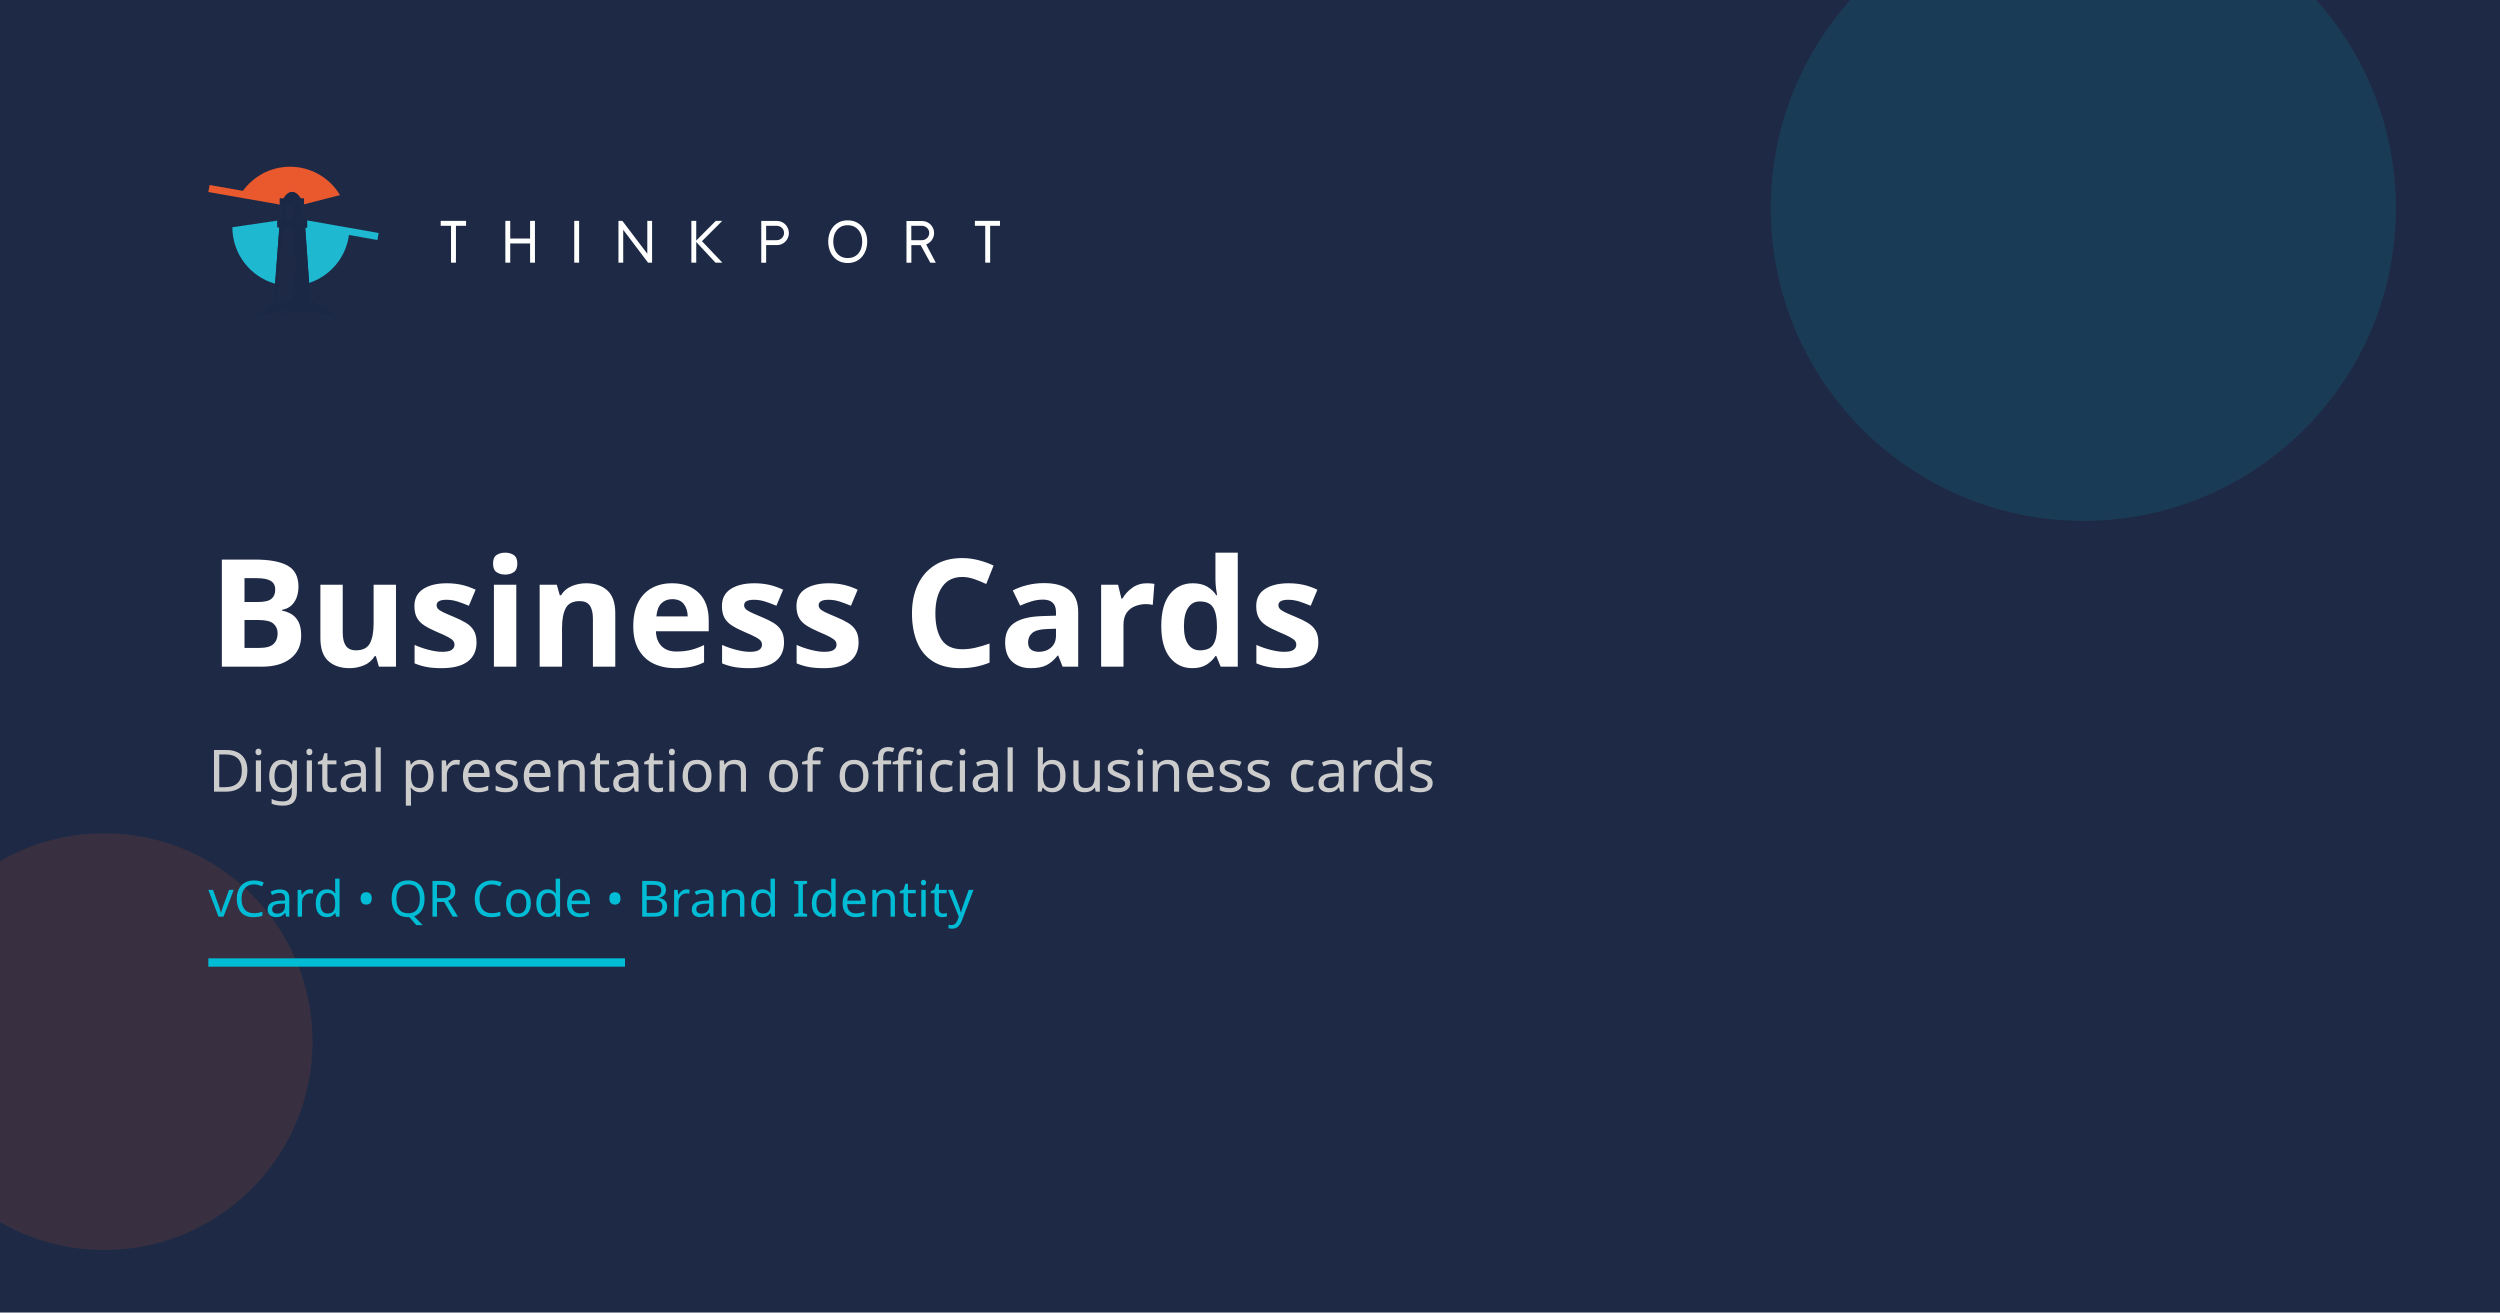
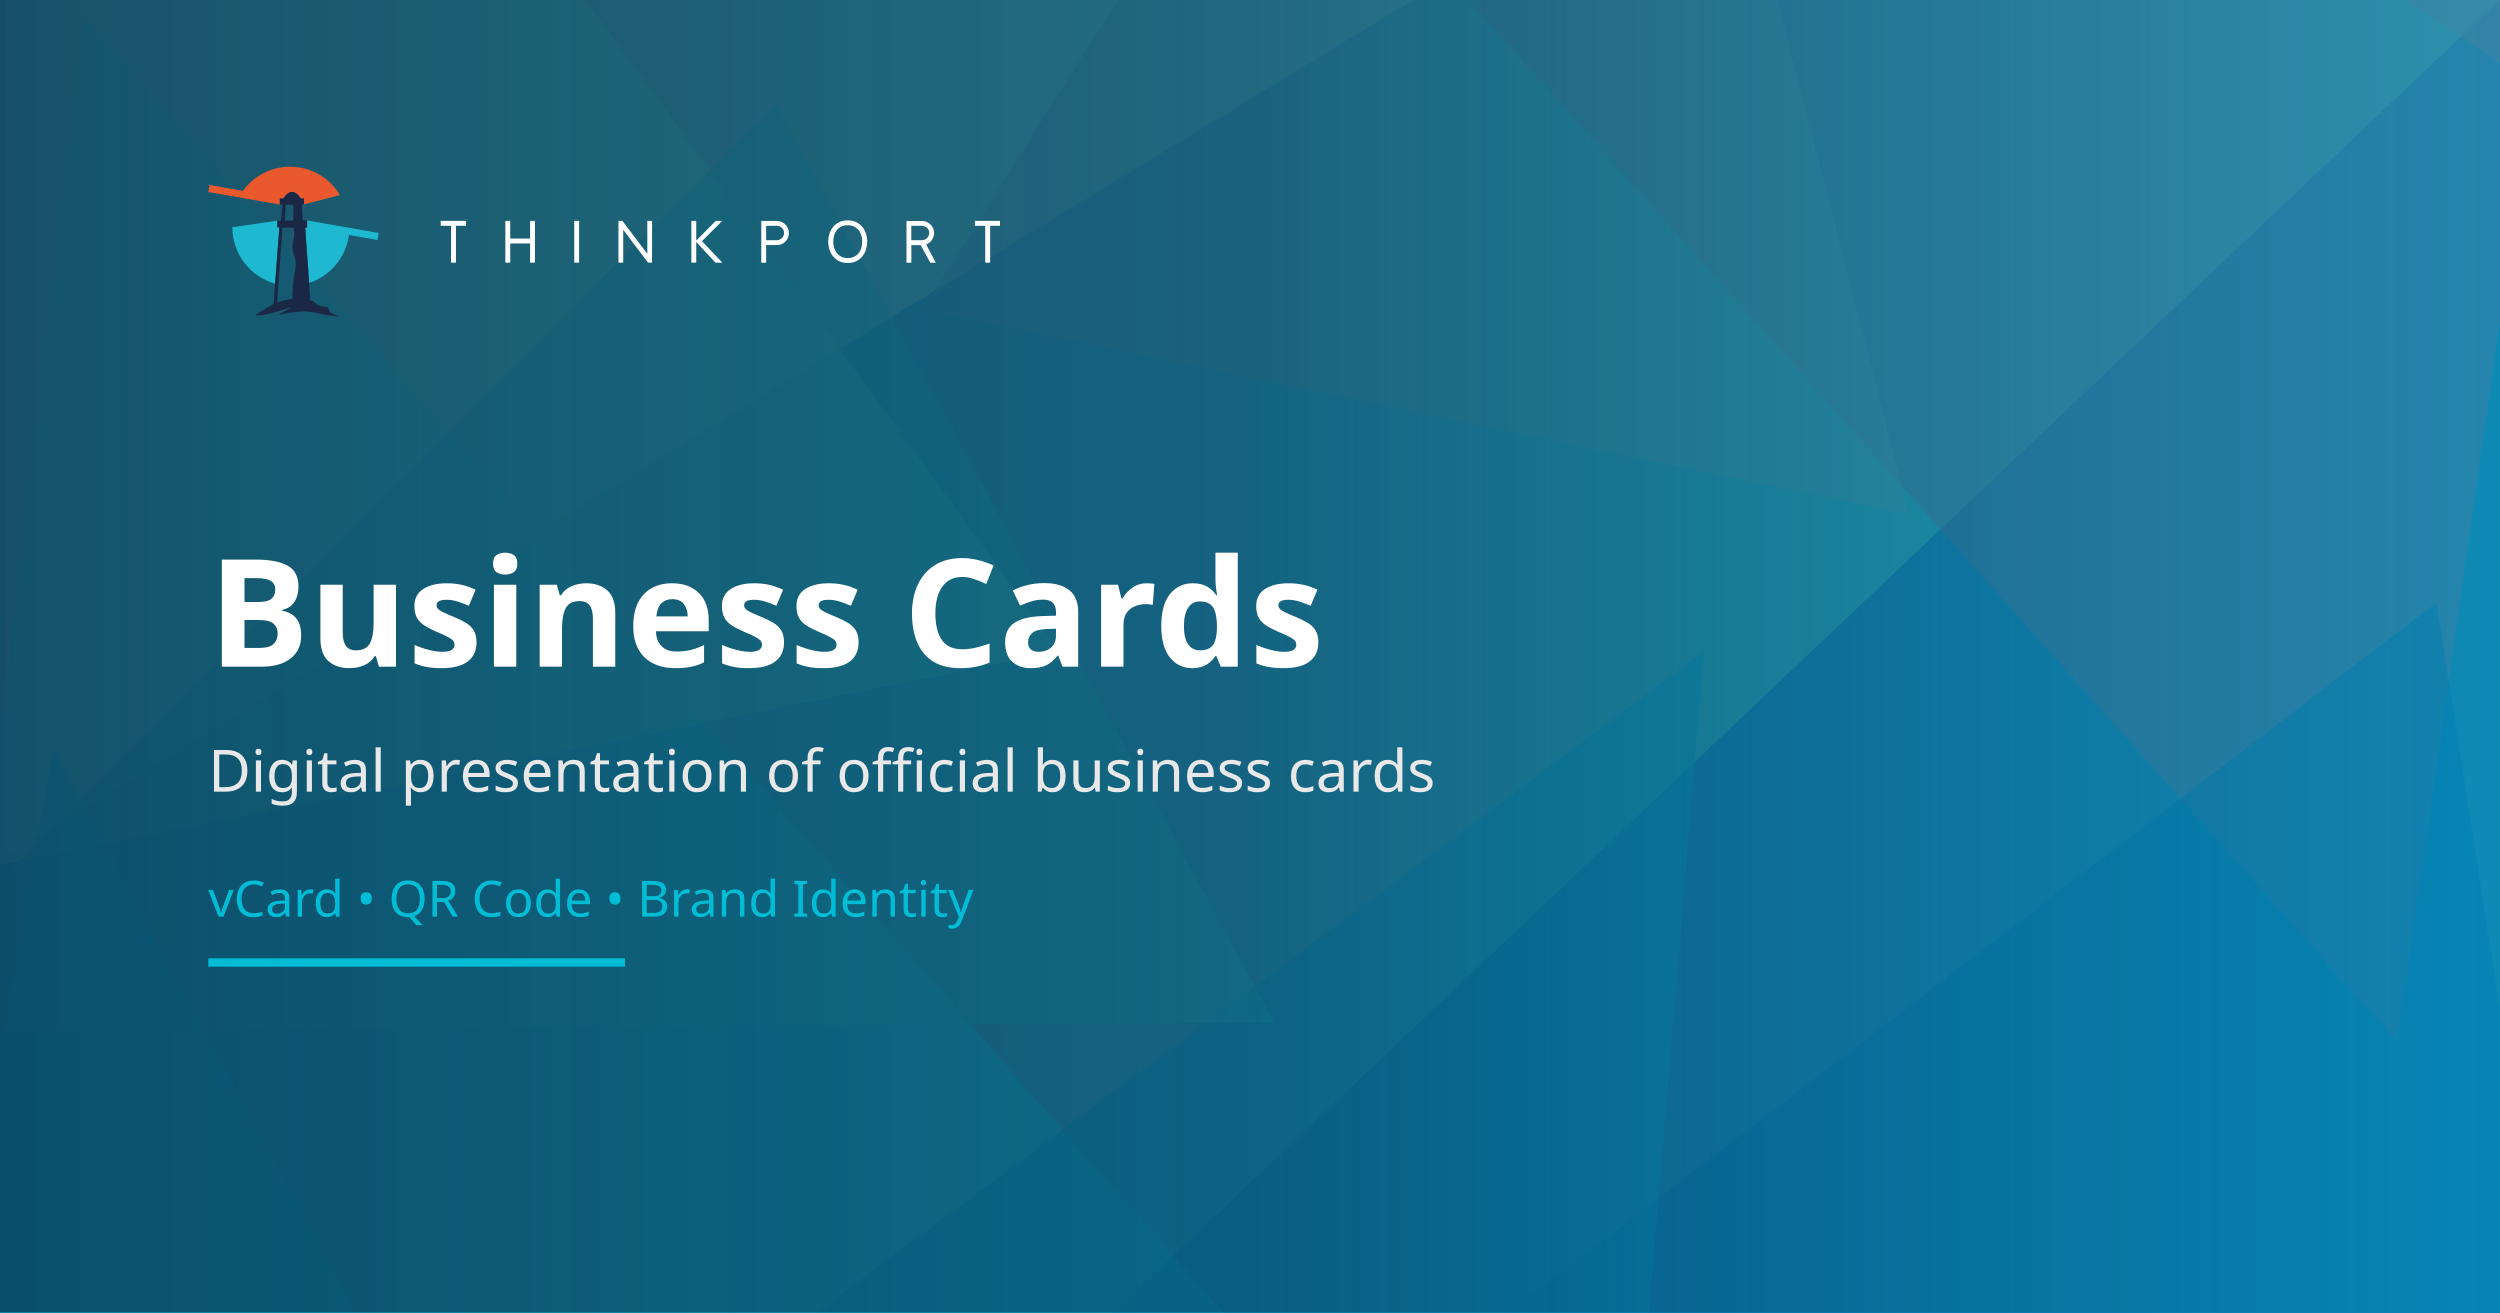
<svg xmlns="http://www.w3.org/2000/svg" width="1200" height="630" viewBox="0 0 1200 630" fill="none">
-   <rect width="1200" height="630" fill="#1E2A45" />
-   <circle cx="1000" cy="100" r="150" fill="#00BCD4" opacity="0.12" />
-   <circle cx="50" cy="500" r="100" fill="#FF5722" opacity="0.12" />
+   <defs>
+     <style>
+   @keyframes rotate1 { from { transform: rotate(0deg); } to { transform: rotate(360deg); } }
+   @keyframes rotate2 { from { transform: rotate(0deg); } to { transform: rotate(-360deg); } }
+   @keyframes colorShift {
+     0% { fill-opacity: 0.2; }
+     25% { fill-opacity: 0.8; }
+     50% { fill-opacity: 0.2; }
+     75% { fill-opacity: 0.8; }
+     100% { fill-opacity: 0.2; }
+   }
+   @keyframes zoom {
+     0% { transform: scale(1); }
+     50% { transform: scale(1.2); }
+     100% { transform: scale(1); }
+   }
+   /* Gruppe 1 - Startet sofort */
+   .polygon-1 { animation: rotate1 270s linear infinite, colorShift 36s ease-in-out infinite, zoom 54s ease-in-out infinite; transform-origin: center; }
+   .polygon-2 { animation: rotate2 270s linear infinite, colorShift 36s ease-in-out infinite, zoom 54s ease-in-out infinite; transform-origin: center; animation-delay: 3s; }
+   .polygon-3 { animation: rotate1 270s linear infinite, colorShift 36s ease-in-out infinite, zoom 54s ease-in-out infinite; transform-origin: center; animation-delay: 6s; }
+   
+   /* Gruppe 2 - Startet nach 2s */
+   .polygon-4 { animation: rotate2 270s linear infinite, colorShift 36s ease-in-out infinite, zoom 54s ease-in-out infinite; transform-origin: center; animation-delay: 9s; }
+   .polygon-5 { animation: rotate1 270s linear infinite, colorShift 36s ease-in-out infinite, zoom 54s ease-in-out infinite; transform-origin: center; animation-delay: 12s; }
+   .polygon-6 { animation: rotate2 270s linear infinite, colorShift 36s ease-in-out infinite, zoom 54s ease-in-out infinite; transform-origin: center; animation-delay: 15s; }
+   
+   /* Gruppe 3 - Startet nach 4s */
+   .polygon-7 { animation: rotate1 270s linear infinite, colorShift 36s ease-in-out infinite, zoom 54s ease-in-out infinite; transform-origin: center; animation-delay: 18s; }
+   .polygon-8 { animation: rotate2 270s linear infinite, colorShift 36s ease-in-out infinite, zoom 54s ease-in-out infinite; transform-origin: center; animation-delay: 21s; }
+   .polygon-9 { animation: rotate1 270s linear infinite, colorShift 36s ease-in-out infinite, zoom 54s ease-in-out infinite; transform-origin: center; animation-delay: 24s; }
+   
+   /* Gruppe 4 - Startet nach 6s */
+   .polygon-10 { animation: rotate2 270s linear infinite, colorShift 36s ease-in-out infinite, zoom 54s ease-in-out infinite; transform-origin: center; animation-delay: 27s; }
+   .polygon-11 { animation: rotate1 270s linear infinite, colorShift 36s ease-in-out infinite, zoom 54s ease-in-out infinite; transform-origin: center; animation-delay: 30s; }
+   .polygon-12 { animation: rotate2 270s linear infinite, colorShift 36s ease-in-out infinite, zoom 54s ease-in-out infinite; transform-origin: center; animation-delay: 33s; }
+ </style>
+     <style>
+       @font-face {
+         font-family: HankenGrotesk;
+         src: url("../fonts/hanken-grotesk/500/regular.ttf") format("truetype");
+         font-weight: 500 700;
+       }
+       @font-face {
+         font-family: SourceSans3;
+         src: url("../fonts/source-sans-3/400/regular.ttf") format("truetype");
+         font-weight: 400;
+       }
+       @font-face {
+         font-family: SourceSans3;
+         src: url("../fonts/source-sans-3/700/regular.ttf") format("truetype");
+         font-weight: 700;
+       }
+     </style>
+     <linearGradient id="contentOverlay" x1="0" x2="1" y1="0" y2="0" gradientUnits="objectBoundingBox">
+       <stop offset="0" stop-color="#0B2649" stop-opacity="0.72" />
+       <stop offset="0.5" stop-color="#0B2649" stop-opacity="0.5" />
+       <stop offset="1" stop-color="#0B2649" stop-opacity="0" />
+     </linearGradient>
+   </defs>
+   <g transform="translate(600,315) scale(1.171875) translate(-512,-512)">
+     <rect x="0" y="0" width="1024" height="1024" fill="#1ea1b9" />
+     <g transform="scale(4) translate(0.5 0.5)">
+       <polygon class="polygon-1" fill="#57c8b9" fill-opacity="0.502" points="0,0 268,-15 0,148" />
+       <polygon class="polygon-2" fill="#0077b4" fill-opacity="0.502" points="257,271 260,56 54,251" />
+       <polygon class="polygon-3" fill="#00c4d1" fill-opacity="0.502" points="-16,271 8,62 162,237" />
+       <polygon class="polygon-4" fill="#3f82a3" fill-opacity="0.502" points="245,167 105,10 271,-16" />
+       <polygon class="polygon-5" fill="#36cbc0" fill-opacity="0.502" points="-16,152 108,127 4,-16" />
+       <polygon class="polygon-6" fill="#0081b5" fill-opacity="0.502" points="87,246 271,263 249,122" />
+       <polygon class="polygon-7" fill="#53c3bb" fill-opacity="0.502" points="163,11 -9,61 4,-16" />
+       <polygon class="polygon-8" fill="#009ec3" fill-opacity="0.502" points="174,127 162,271 13,247" />
+       <polygon class="polygon-9" fill="#369db2" fill-opacity="0.502" points="162,-16 195,113 94,92" />
+       <polygon class="polygon-10" fill="#16b6bf" fill-opacity="0.502" points="130,165 -16,166 79,71" />
+       <polygon class="polygon-11" fill="#02c0d2" fill-opacity="0.502" points="74,266 5,137 -16,254" />
+       <polygon class="polygon-12" fill="#4484a4" fill-opacity="0.502" points="271,77 187,21 252,-16" />
+     </g>
+   </g>
+   <rect width="1200" height="630" fill="url(#contentOverlay)" />
  <g transform="translate(100, 80)">
    <svg width="380" height="72" viewBox="0 0 1479 280" fill="none">
      <path fill="#FFFFFF" d="M820.1 162.6l-46.4-61.2-.2-.2h-7.3v78h8.9v-61.4l46.2 61.2.1.2h7.6v-78h-8.9zM683.6 101.2h9.1v78h-9.1zM601.1 134.1H564v-32.9h-9.1v78h9.1v-35.9h37.1v35.9h9.1v-78h-9.1zM434.1 110.4h19.3v68.8h9.2v-68.8h18.9v-9.2h-47.4zM960.1 101.2H948l-36.5 36.7v-36.7h-9.1v78h9.1v-38.6l35.9 38.5.1.1h12.8l-38.1-40.1zM1346.6 142.1c1.9-1.4 3.6-3 4.9-4.9 1.3-1.9 2.4-4 3.2-6.2.8-2.3 1.2-4.7 1.2-7.1 0-3.1-.6-6.1-1.8-8.8-1.2-2.7-2.8-5.1-4.8-7.1s-4.4-3.6-7.1-4.8c-2.7-1.2-5.7-1.8-8.7-1.8h-29.2v78h9.1v-32.9h17.4l18 32.9h10.3l-18-34.1c1.9-.9 3.8-1.9 5.5-3.2zm.2-18.3c0 1.8-.4 3.6-1.1 5.2-.7 1.6-1.7 3-2.9 4.2-1.2 1.2-2.6 2.2-4.2 2.9-1.6.7-3.4 1.1-5.2 1.1h-20.1v-26.8h20.1c1.8 0 3.6.4 5.2 1.1 1.6.7 3.1 1.7 4.3 2.9 1.2 1.2 2.2 2.6 2.9 4.2.6 1.7 1 3.4 1 5.2zM1432.1 101.2v9.2h19.3v68.8h9.2v-68.8h18.9v-9.2zM1221.7 112.3c-3-3.6-6.9-6.6-11.4-8.8-4.6-2.2-9.9-3.3-15.9-3.3s-11.3 1.1-15.8 3.3c-4.5 2.2-8.3 5.1-11.3 8.8-3 3.6-5.3 7.9-6.9 12.6-1.5 4.7-2.3 9.7-2.3 14.9 0 5.2.8 10.2 2.3 15 1.5 4.8 3.8 9.1 6.9 12.8 3 3.7 6.8 6.7 11.3 8.9 4.5 2.2 9.8 3.4 15.8 3.4s11.3-1.1 15.9-3.4c4.6-2.2 8.4-5.2 11.4-8.9s5.3-8 6.9-12.8c1.5-4.8 2.3-9.8 2.3-15 0-5.2-.8-10.2-2.3-14.9-1.6-4.7-3.9-9-6.9-12.6zm-.1 27.6c0 4.2-.6 8.2-1.7 11.9-1.1 3.7-2.9 7-5.1 9.8-2.3 2.8-5.1 5-8.5 6.6s-7.4 2.4-11.9 2.4c-4.4 0-8.4-.8-11.7-2.5-3.3-1.6-6.2-3.9-8.4-6.7-2.3-2.8-4-6.1-5.1-9.8-1.2-3.7-1.7-7.7-1.7-11.8s.6-8.1 1.7-11.8c1.1-3.7 2.9-7 5.1-9.7 2.3-2.8 5.1-5 8.4-6.6 3.3-1.6 7.3-2.4 11.7-2.4 4.5 0 8.5.8 11.9 2.5 3.4 1.6 6.2 3.9 8.5 6.6 2.3 2.8 4 6 5.1 9.7 1.1 3.7 1.7 7.7 1.7 11.8zM1078.1 107.9c-2-2-4.4-3.6-7.1-4.8-2.7-1.2-5.7-1.8-8.7-1.8H1033v78h9.1v-32.9h20.1c3.1 0 6-.6 8.7-1.7s5.1-2.8 7.1-4.8 3.6-4.4 4.8-7.1c1.2-2.7 1.8-5.7 1.8-8.8s-.6-6.1-1.8-8.8c-1.1-2.9-2.7-5.3-4.7-7.3zm-2.5 15.9c0 1.8-.4 3.6-1.1 5.2-.7 1.6-1.7 3-2.9 4.2-1.2 1.2-2.6 2.2-4.2 2.9-1.6.7-3.4 1.1-5.2 1.1h-20.1v-26.8h20.1c1.8 0 3.6.4 5.2 1.1 1.6.7 3.1 1.7 4.3 2.9 1.2 1.2 2.2 2.6 2.9 4.2.6 1.7 1 3.4 1 5.2z" />
      <path fill="none" d="M158.9 71h-14.1l-2 29.6h16.1zM157.8 224.2c1.4-22.2 5.5-29.7 5.5-43.2 0-13.5-6.4-19.8-6.4-30.6 0-7.9 2.8-12.6 3.7-22.6.3-2.7-.3-7.4-1.7-13.9h-20.5l-9.9 139.8c7.2-2.8 16.7-5.5 28.6-7.1-.1-6.2.2-13.7.7-22.4z" />
      <path fill="#1eb8d1" d="M130.9 220.1v-.4.4z" />
      <path fill="#ea592d" d="M133.6 59.4h6.9c17.1-27.7 32.2 0 32.2 0h6.1v10.8L246 53c-19-31.8-53.7-53-93.3-53-36.2 0-68.3 17.8-88.1 45.1l-62.2-11L0 47.2l133.6 23.5V59.4z" />
      <path fill="#1eb8d1" d="M184.6 100.3v13.4H181l7.4 103.4c39.3-12.9 68.8-47.5 74.3-89.6l53.2 9.4 2.3-13.1-133.6-23.5zM124.7 218.5l7.9-105.3H129v-12.5L44.9 113c0 50.2 33.7 92.6 79.8 105.5z" />
      <path fill="#1a2846" d="M223.9 263.4c-.2-.9-3.4-1.9-5.2-1.9-8 .2-14.3-2-19.2-7.2-2.2-2.4-4.7-4.7-8.9-4.2l-9.7-136.4h3.6v-13.4h-8l-1.9-30.1h4.1V59.4h-6.1s-15.1-27.7-32.2 0h-6.9v11.3h4.8l-2.5 30H129v12.5h3.7l-10.8 143.6c-1.1.5-2.1 1-3 1.5-2.4 1.1-7.3 4.1-12.7 7.3-4.2 2.4-8.3 5.1-12.5 7.8-2.4 1.5-4.5 2.8-5.7 3.6l.3.9c24.5-.3 44.5-9.7 66.2-14.6-7.8 4.3-15.6 8.6-24.6 13.7 2.3-.3 3-.2 3.6-.4 16-4 32.5-6.7 49.1-6.1 10.1.3 19.9 2.7 29.7 4.9 9.9 2.2 19.8 3.3 29.9 4.5.3-.6.5-1.2.8-1.7-10.9-1.6-17.4-6.3-19.1-14.8zM144.8 71h14.1v29.5h-16.1l2-29.5zm13 153.2c-.6 8.7-.8 16.1-.7 22.5-11.9 1.6-21.4 4.3-28.6 7.1l9.9-139.8h20.5c1.4 6.5 1.9 11.2 1.7 13.9-.9 10-3.7 14.7-3.7 22.6 0 10.8 6.4 17.1 6.4 30.6s-4 20.9-5.5 43.1z" />
    </svg>
  </g>
-   <text x="100" y="320" font-family="'Hanken Grotesk', sans-serif" font-size="72" font-weight="700" fill="#FFFFFF">
-     Business Cards
-   </text>
-   <text x="100" y="380" font-family="'Source Sans 3', sans-serif" font-size="28" font-weight="400" fill="#CCCCCC">
-     Digital presentation of official business cards
-   </text>
-   <text x="100" y="440" font-family="'Source Sans 3', sans-serif" font-size="24" font-weight="400" fill="#00BCD4">
-     vCard • QR Code • Brand Identity
-   </text>
+   <text x="100" y="320" font-family="HankenGrotesk, 'Hanken Grotesk', sans-serif" font-size="72" font-weight="700" fill="#FFFFFF">Business Cards</text>
+   <text x="100" y="380" font-family="SourceSans3, 'Source Sans 3', sans-serif" font-size="28" font-weight="400" fill="#E8E8E8">Digital presentation of official business cards</text>
+   <text x="100" y="440" font-family="SourceSans3, 'Source Sans 3', sans-serif" font-size="24" font-weight="400" fill="#00BCD4">vCard • QR Code • Brand Identity</text>
  <rect x="100" y="460" width="200" height="4" fill="#00BCD4" />
</svg>
